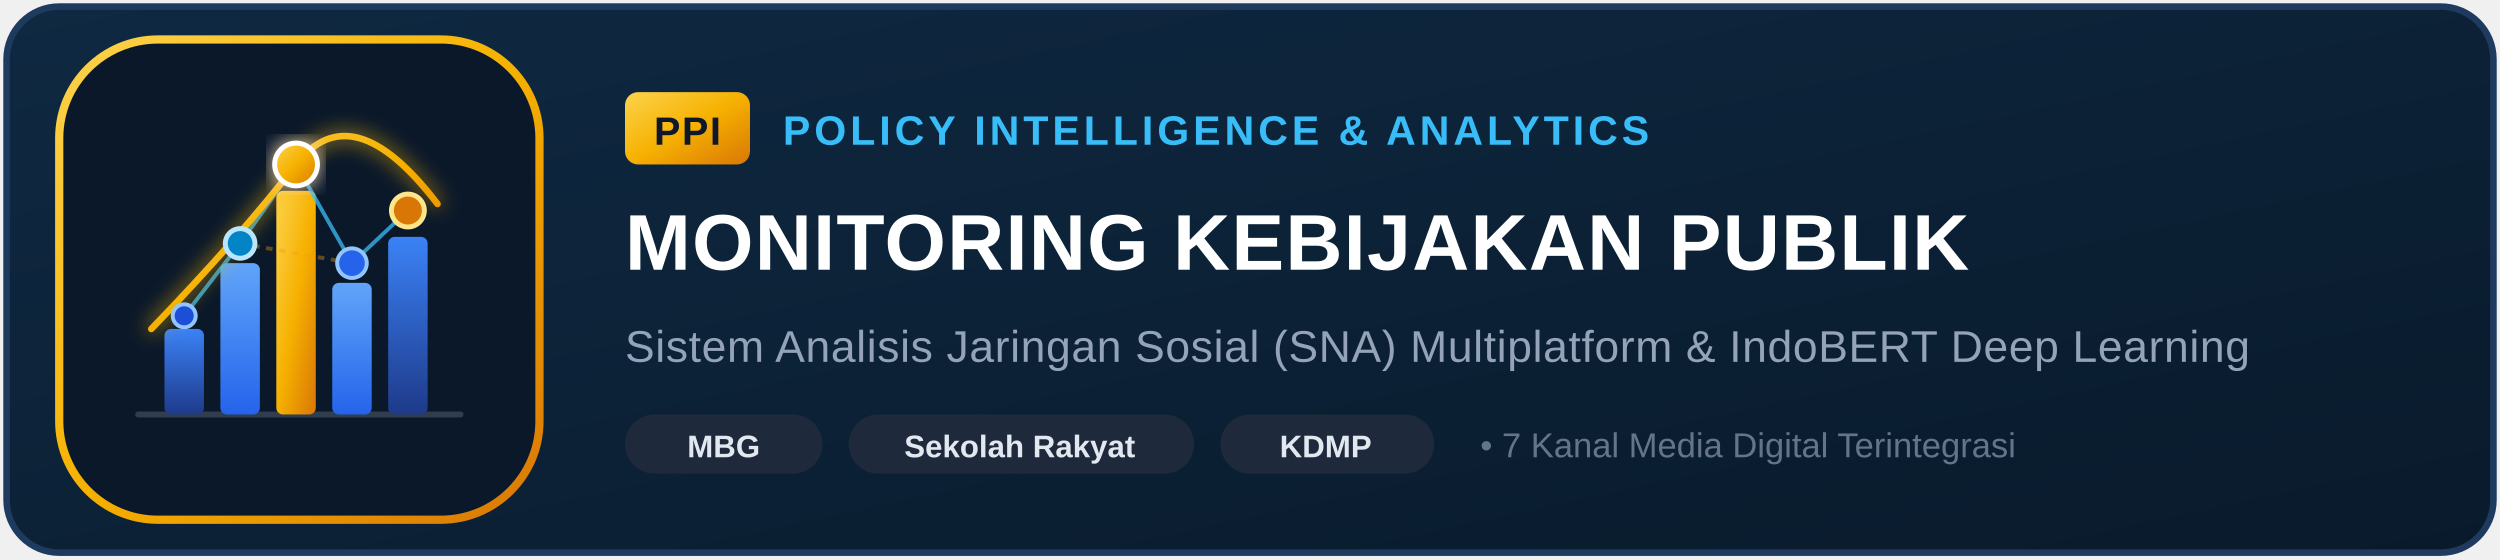
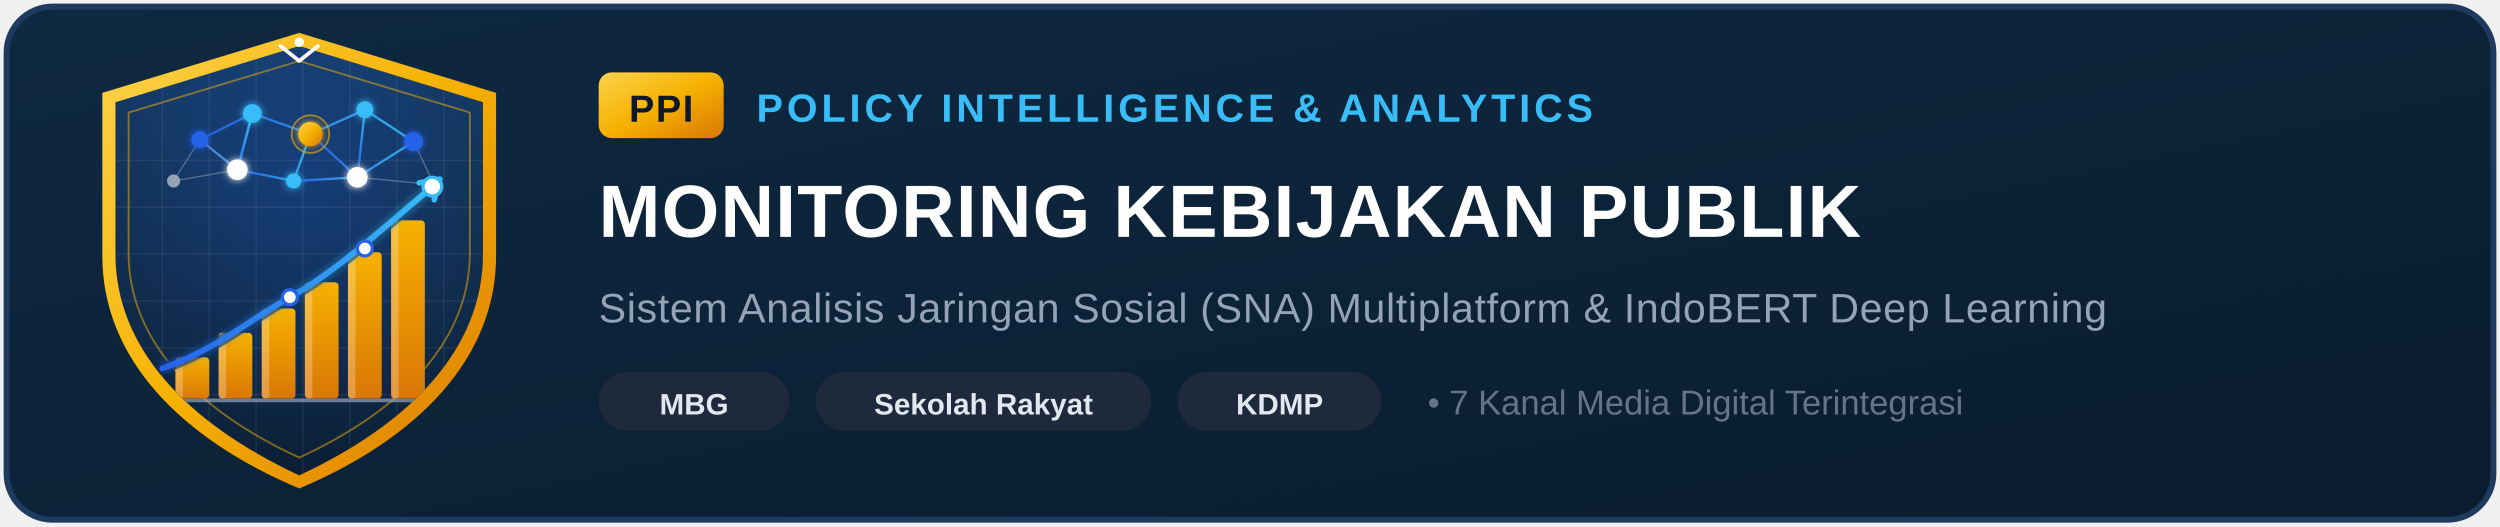
- <svg xmlns="http://www.w3.org/2000/svg" viewBox="0 0 760 170" width="100%" height="100%">
+ <svg xmlns="http://www.w3.org/2000/svg" viewBox="0 0 760 160" width="100%" height="100%">
  <defs>
    <linearGradient id="hBgGrad" x1="0%" y1="0%" x2="100%" y2="100%">
      <stop offset="0%" stop-color="#0F2942" />
-       <stop offset="100%" stop-color="#091A2B" />
+       <stop offset="100%" stop-color="#0A1C2E" />
    </linearGradient>
    <linearGradient id="hGoldGrad" x1="0%" y1="0%" x2="100%" y2="100%">
      <stop offset="0%" stop-color="#FCD34D" />
      <stop offset="50%" stop-color="#F6B100" />
      <stop offset="100%" stop-color="#D97706" />
    </linearGradient>
-     <linearGradient id="hBar1Grad" x1="0%" y1="100%" x2="0%" y2="0%">
-       <stop offset="0%" stop-color="#1E3A8A" />
-       <stop offset="100%" stop-color="#3B82F6" />
+     <linearGradient id="hNavy" x1="0" y1="0" x2="0" y2="1">
+       <stop offset="0" stop-color="#14385C" />
+       <stop offset="0.55" stop-color="#0F2942" />
+       <stop offset="1" stop-color="#0B1E33" />
    </linearGradient>
-     <linearGradient id="hBar2Grad" x1="0%" y1="100%" x2="0%" y2="0%">
-       <stop offset="0%" stop-color="#2563EB" />
-       <stop offset="100%" stop-color="#60A5FA" />
+     <linearGradient id="hGold" x1="0" y1="1" x2="0" y2="0">
+       <stop offset="0" stop-color="#D97706" />
+       <stop offset="1" stop-color="#F6B100" />
    </linearGradient>
-     <filter id="hGlow" x="-20%" y="-20%" width="140%" height="140%">
-       <feGaussianBlur stdDeviation="3" result="blur" />
-       <feComposite in="SourceGraphic" in2="blur" operator="over" />
+     <linearGradient id="hTech" x1="0" y1="0" x2="1" y2="0">
+       <stop offset="0" stop-color="#2563EB" />
+       <stop offset="1" stop-color="#38BDF8" />
+     </linearGradient>
+     <radialGradient id="hGlow" cx="0.5" cy="0.3" r="0.7">
+       <stop offset="0" stop-color="#2563EB" stop-opacity="0.28" />
+       <stop offset="1" stop-color="#2563EB" stop-opacity="0" />
+     </radialGradient>
+     <clipPath id="hShieldClip">
+       <path d="M256 28 L452 88 V250 C452 350 376 430 256 486 C136 430 60 350 60 250 V88 Z" />
+     </clipPath>
+     <filter id="hSoft" x="-30%" y="-30%" width="160%" height="160%">
+       <feGaussianBlur stdDeviation="4" result="b" />
+       <feMerge>
+         <feMergeNode in="b" />
+         <feMergeNode in="SourceGraphic" />
+       </feMerge>
    </filter>
  </defs>
-   <rect x="2" y="2" width="756" height="166" rx="16" fill="url(#hBgGrad)" stroke="#1E3A5F" stroke-width="2" />
-   <g transform="translate(18, 12)">
-     <rect x="0" y="0" width="146" height="146" rx="30" fill="#0A1829" stroke="url(#hGoldGrad)" stroke-width="2.5" />
-     <line x1="24" y1="114" x2="122" y2="114" stroke="#475569" stroke-width="1.8" stroke-linecap="round" opacity="0.6" />
-     <rect x="32" y="88" width="12" height="26" rx="2" fill="url(#hBar1Grad)" />
-     <rect x="49" y="68" width="12" height="46" rx="2" fill="url(#hBar2Grad)" />
-     <rect x="66" y="46" width="12" height="68" rx="2" fill="url(#hGoldGrad)" />
-     <rect x="83" y="74" width="12" height="40" rx="2" fill="url(#hBar2Grad)" />
-     <rect x="100" y="60" width="12" height="54" rx="2" fill="url(#hBar1Grad)" />
-     <g stroke="#38BDF8" stroke-width="1.2" opacity="0.75">
-       <line x1="38" y1="84" x2="55" y2="62" />
-       <line x1="55" y1="62" x2="72" y2="38" />
-       <line x1="72" y1="38" x2="89" y2="68" />
-       <line x1="89" y1="68" x2="106" y2="52" />
-       <line x1="55" y1="62" x2="89" y2="68" stroke-dasharray="2,2" stroke="#F59E0B" opacity="0.5" />
+   <rect x="2" y="2" width="756" height="156" rx="14" fill="url(#hBgGrad)" stroke="#1E3A5F" stroke-width="1.8" />
+   <g transform="translate(18, 6) scale(0.285)">
+     <path d="M256 14 L466 78 V252 C466 360 384 446 256 500 C128 446 46 360 46 252 V78 Z" fill="url(#hGoldGrad)" />
+     <path d="M256 28 L452 88 V250 C452 350 376 430 256 486 C136 430 60 350 60 250 V88 Z" fill="url(#hNavy)" />
+     <path d="M256 28 L452 88 V250 C452 350 376 430 256 486 C136 430 60 350 60 250 V88 Z" fill="url(#hGlow)" />
+     <g clip-path="url(#hShieldClip)">
+       <g stroke="#94A3B8" stroke-opacity="0.12" stroke-width="1.5">
+         <path d="M60 150H452M60 200H452M60 250H452M60 300H452M60 350H452M60 400H452" />
+         <path d="M110 28V486M160 28V486M210 28V486M260 28V486M310 28V486M360 28V486M410 28V486" />
+       </g>
+       <path d="M256 44 L438 99 V249 C438 340 369 415 256 467 C143 415 74 340 74 249 V99 Z" fill="none" stroke="#F6B100" stroke-opacity="0.5" stroke-width="2" />
+       <g stroke="url(#hTech)" stroke-width="2.5" stroke-opacity="0.9" fill="none">
+         <path d="M150 128 L206 100 L268 122 L326 96 L378 130" />
+         <path d="M206 100 L190 160 L150 128" />
+         <path d="M268 122 L250 172 L190 160" />
+         <path d="M268 122 L318 168 L378 130" />
+         <path d="M326 96 L318 168" />
+         <path d="M250 172 L318 168" />
+         <path d="M190 160 L206 100" />
+       </g>
+       <g stroke="#94A3B8" stroke-opacity="0.5" stroke-width="1.5" fill="none">
+         <path d="M150 128 L190 160" />
+         <path d="M378 130 L400 176" />
+         <path d="M318 168 L400 176" />
+         <path d="M150 128 L122 172" />
+         <path d="M190 160 L122 172" />
+       </g>
+       <g filter="url(#hSoft)">
+         <circle cx="206" cy="100" r="10" fill="#38BDF8" />
+         <circle cx="268" cy="122" r="13" fill="url(#hGoldGrad)" />
+         <circle cx="326" cy="96" r="9" fill="#38BDF8" />
+         <circle cx="378" cy="130" r="10" fill="#2563EB" />
+         <circle cx="150" cy="128" r="9" fill="#2563EB" />
+         <circle cx="190" cy="160" r="11" fill="#FFFFFF" />
+         <circle cx="250" cy="172" r="8" fill="#38BDF8" />
+         <circle cx="318" cy="168" r="11" fill="#FFFFFF" />
+       </g>
+       <circle cx="122" cy="172" r="7" fill="#94A3B8" />
+       <circle cx="400" cy="176" r="7" fill="#94A3B8" />
+       <circle cx="268" cy="122" r="20" fill="none" stroke="#F6B100" stroke-opacity="0.6" stroke-width="2" />
+       <rect x="112" y="404" width="288" height="4" rx="2" fill="#94A3B8" fill-opacity="0.7" />
+       <g fill="url(#hGold)">
+         <rect x="124" y="360" width="36" height="44" rx="4" />
+         <rect x="170" y="334" width="36" height="70" rx="4" />
+         <rect x="216" y="308" width="36" height="96" rx="4" />
+         <rect x="262" y="280" width="36" height="124" rx="4" />
+         <rect x="308" y="248" width="36" height="156" rx="4" />
+         <rect x="354" y="214" width="36" height="190" rx="4" />
+       </g>
+       <g fill="#FFFFFF" fill-opacity="0.25">
+         <rect x="124" y="360" width="8" height="44" rx="3" />
+         <rect x="170" y="334" width="8" height="70" rx="3" />
+         <rect x="216" y="308" width="8" height="96" rx="3" />
+         <rect x="262" y="280" width="8" height="124" rx="3" />
+         <rect x="308" y="248" width="8" height="156" rx="3" />
+         <rect x="354" y="214" width="8" height="190" rx="3" />
+       </g>
+       <path d="M110 372 C170 350 200 322 246 296 S330 236 398 178" fill="none" stroke="#0B1E33" stroke-width="12" stroke-linecap="round" stroke-opacity="0.6" />
+       <path d="M110 372 C170 350 200 322 246 296 S330 236 398 178" fill="none" stroke="url(#hTech)" stroke-width="6" stroke-linecap="round" filter="url(#hSoft)" />
+       <path d="M384 174 L406 170 L400 192" fill="none" stroke="#38BDF8" stroke-width="6" stroke-linecap="round" stroke-linejoin="round" />
+       <circle cx="246" cy="296" r="8" fill="#FFFFFF" stroke="#2563EB" stroke-width="3.5" />
+       <circle cx="326" cy="244" r="8" fill="#FFFFFF" stroke="#2563EB" stroke-width="3.5" />
+       <circle cx="398" cy="178" r="10" fill="#FFFFFF" stroke="#38BDF8" stroke-width="3.5" />
    </g>
-     <path d="M 28 88 Q 55 60 72 38 T 115 50" fill="none" stroke="url(#hGoldGrad)" stroke-width="2" stroke-linecap="round" filter="url(#hGlow)" />
-     <circle cx="38" cy="84" r="3.5" fill="#1D4ED8" stroke="#93C5FD" stroke-width="1.2" />
-     <circle cx="55" cy="62" r="4.5" fill="#0284C7" stroke="#BAE6FD" stroke-width="1.5" />
-     <circle cx="72" cy="38" r="6.5" fill="url(#hGoldGrad)" stroke="#FFFFFF" stroke-width="1.5" filter="url(#hGlow)" />
-     <circle cx="89" cy="68" r="4.5" fill="#2563EB" stroke="#93C5FD" stroke-width="1.2" />
-     <circle cx="106" cy="52" r="5" fill="#D97706" stroke="#FDE68A" stroke-width="1.5" />
+     <path d="M236 28 L256 44 L276 28" fill="none" stroke="#FFFFFF" stroke-width="4" stroke-linecap="round" stroke-linejoin="round" />
+     <circle cx="256" cy="24" r="5" fill="#FFFFFF" />
  </g>
-   <g transform="translate(190, 24)">
+   <g transform="translate(182, 18)">
    <g transform="translate(0, 4)">
-       <rect x="0" y="0" width="38" height="22" rx="4" fill="url(#hGoldGrad)" />
-       <text x="19" y="16" fill="#0F172A" font-family="'Plus Jakarta Sans', Arial, sans-serif" font-weight="900" font-size="12" text-anchor="middle" letter-spacing="0.5">PPI</text>
-       <text x="48" y="16" fill="#38BDF8" font-family="'Plus Jakarta Sans', Arial, sans-serif" font-weight="700" font-size="12.5" letter-spacing="1.2">POLICY INTELLIGENCE &amp; ANALYTICS</text>
+       <rect x="0" y="0" width="38" height="20" rx="4" fill="url(#hGoldGrad)" />
+       <text x="19" y="15" fill="#0F172A" font-family="'Plus Jakarta Sans', Arial, sans-serif" font-weight="900" font-size="11.5" text-anchor="middle" letter-spacing="0.5">PPI</text>
+       <text x="48" y="15" fill="#38BDF8" font-family="'Plus Jakarta Sans', Arial, sans-serif" font-weight="700" font-size="12" letter-spacing="1.2">POLICY INTELLIGENCE &amp; ANALYTICS</text>
    </g>
-     <text x="0" y="58" fill="#FFFFFF" font-family="'Plus Jakarta Sans', Arial, sans-serif" font-weight="800" font-size="24" letter-spacing="0.4">
+     <text x="0" y="54" fill="#FFFFFF" font-family="'Plus Jakarta Sans', Arial, sans-serif" font-weight="800" font-size="22.5" letter-spacing="0.4">
      MONITORING KEBIJAKAN PUBLIK
    </text>
-     <text x="0" y="86" fill="#94A3B8" font-family="'Plus Jakarta Sans', Arial, sans-serif" font-weight="500" font-size="13.5" letter-spacing="0.2">
+     <text x="0" y="80" fill="#94A3B8" font-family="'Plus Jakarta Sans', Arial, sans-serif" font-weight="500" font-size="12.5" letter-spacing="0.2">
      Sistem Analisis Jaringan Sosial (SNA) Multiplatform &amp; IndoBERT Deep Learning
    </text>
-     <g transform="translate(0, 102)">
-       <rect x="0" y="0" width="60" height="18" rx="9" fill="#1E293B" />
-       <text x="30" y="13" fill="#E2E8F0" font-family="'Plus Jakarta Sans', Arial, sans-serif" font-weight="600" font-size="9.5" text-anchor="middle">MBG</text>
-       <rect x="68" y="0" width="105" height="18" rx="9" fill="#1E293B" />
-       <text x="120" y="13" fill="#E2E8F0" font-family="'Plus Jakarta Sans', Arial, sans-serif" font-weight="600" font-size="9.5" text-anchor="middle">Sekolah Rakyat</text>
-       <rect x="181" y="0" width="65" height="18" rx="9" fill="#1E293B" />
-       <text x="213" y="13" fill="#E2E8F0" font-family="'Plus Jakarta Sans', Arial, sans-serif" font-weight="600" font-size="9.5" text-anchor="middle">KDMP</text>
-       <text x="260" y="13" fill="#64748B" font-family="'Plus Jakarta Sans', Arial, sans-serif" font-weight="500" font-size="10.5">• 7 Kanal Media Digital Terintegrasi</text>
+     <g transform="translate(0, 95)">
+       <rect x="0" y="0" width="58" height="18" rx="9" fill="#1E293B" />
+       <text x="29" y="13" fill="#E2E8F0" font-family="'Plus Jakarta Sans', Arial, sans-serif" font-weight="600" font-size="9" text-anchor="middle">MBG</text>
+       <rect x="66" y="0" width="102" height="18" rx="9" fill="#1E293B" />
+       <text x="117" y="13" fill="#E2E8F0" font-family="'Plus Jakarta Sans', Arial, sans-serif" font-weight="600" font-size="9" text-anchor="middle">Sekolah Rakyat</text>
+       <rect x="176" y="0" width="62" height="18" rx="9" fill="#1E293B" />
+       <text x="207" y="13" fill="#E2E8F0" font-family="'Plus Jakarta Sans', Arial, sans-serif" font-weight="600" font-size="9" text-anchor="middle">KDMP</text>
+       <text x="252" y="13" fill="#64748B" font-family="'Plus Jakarta Sans', Arial, sans-serif" font-weight="500" font-size="10.5">• 7 Kanal Media Digital Terintegrasi</text>
    </g>
  </g>
</svg>
